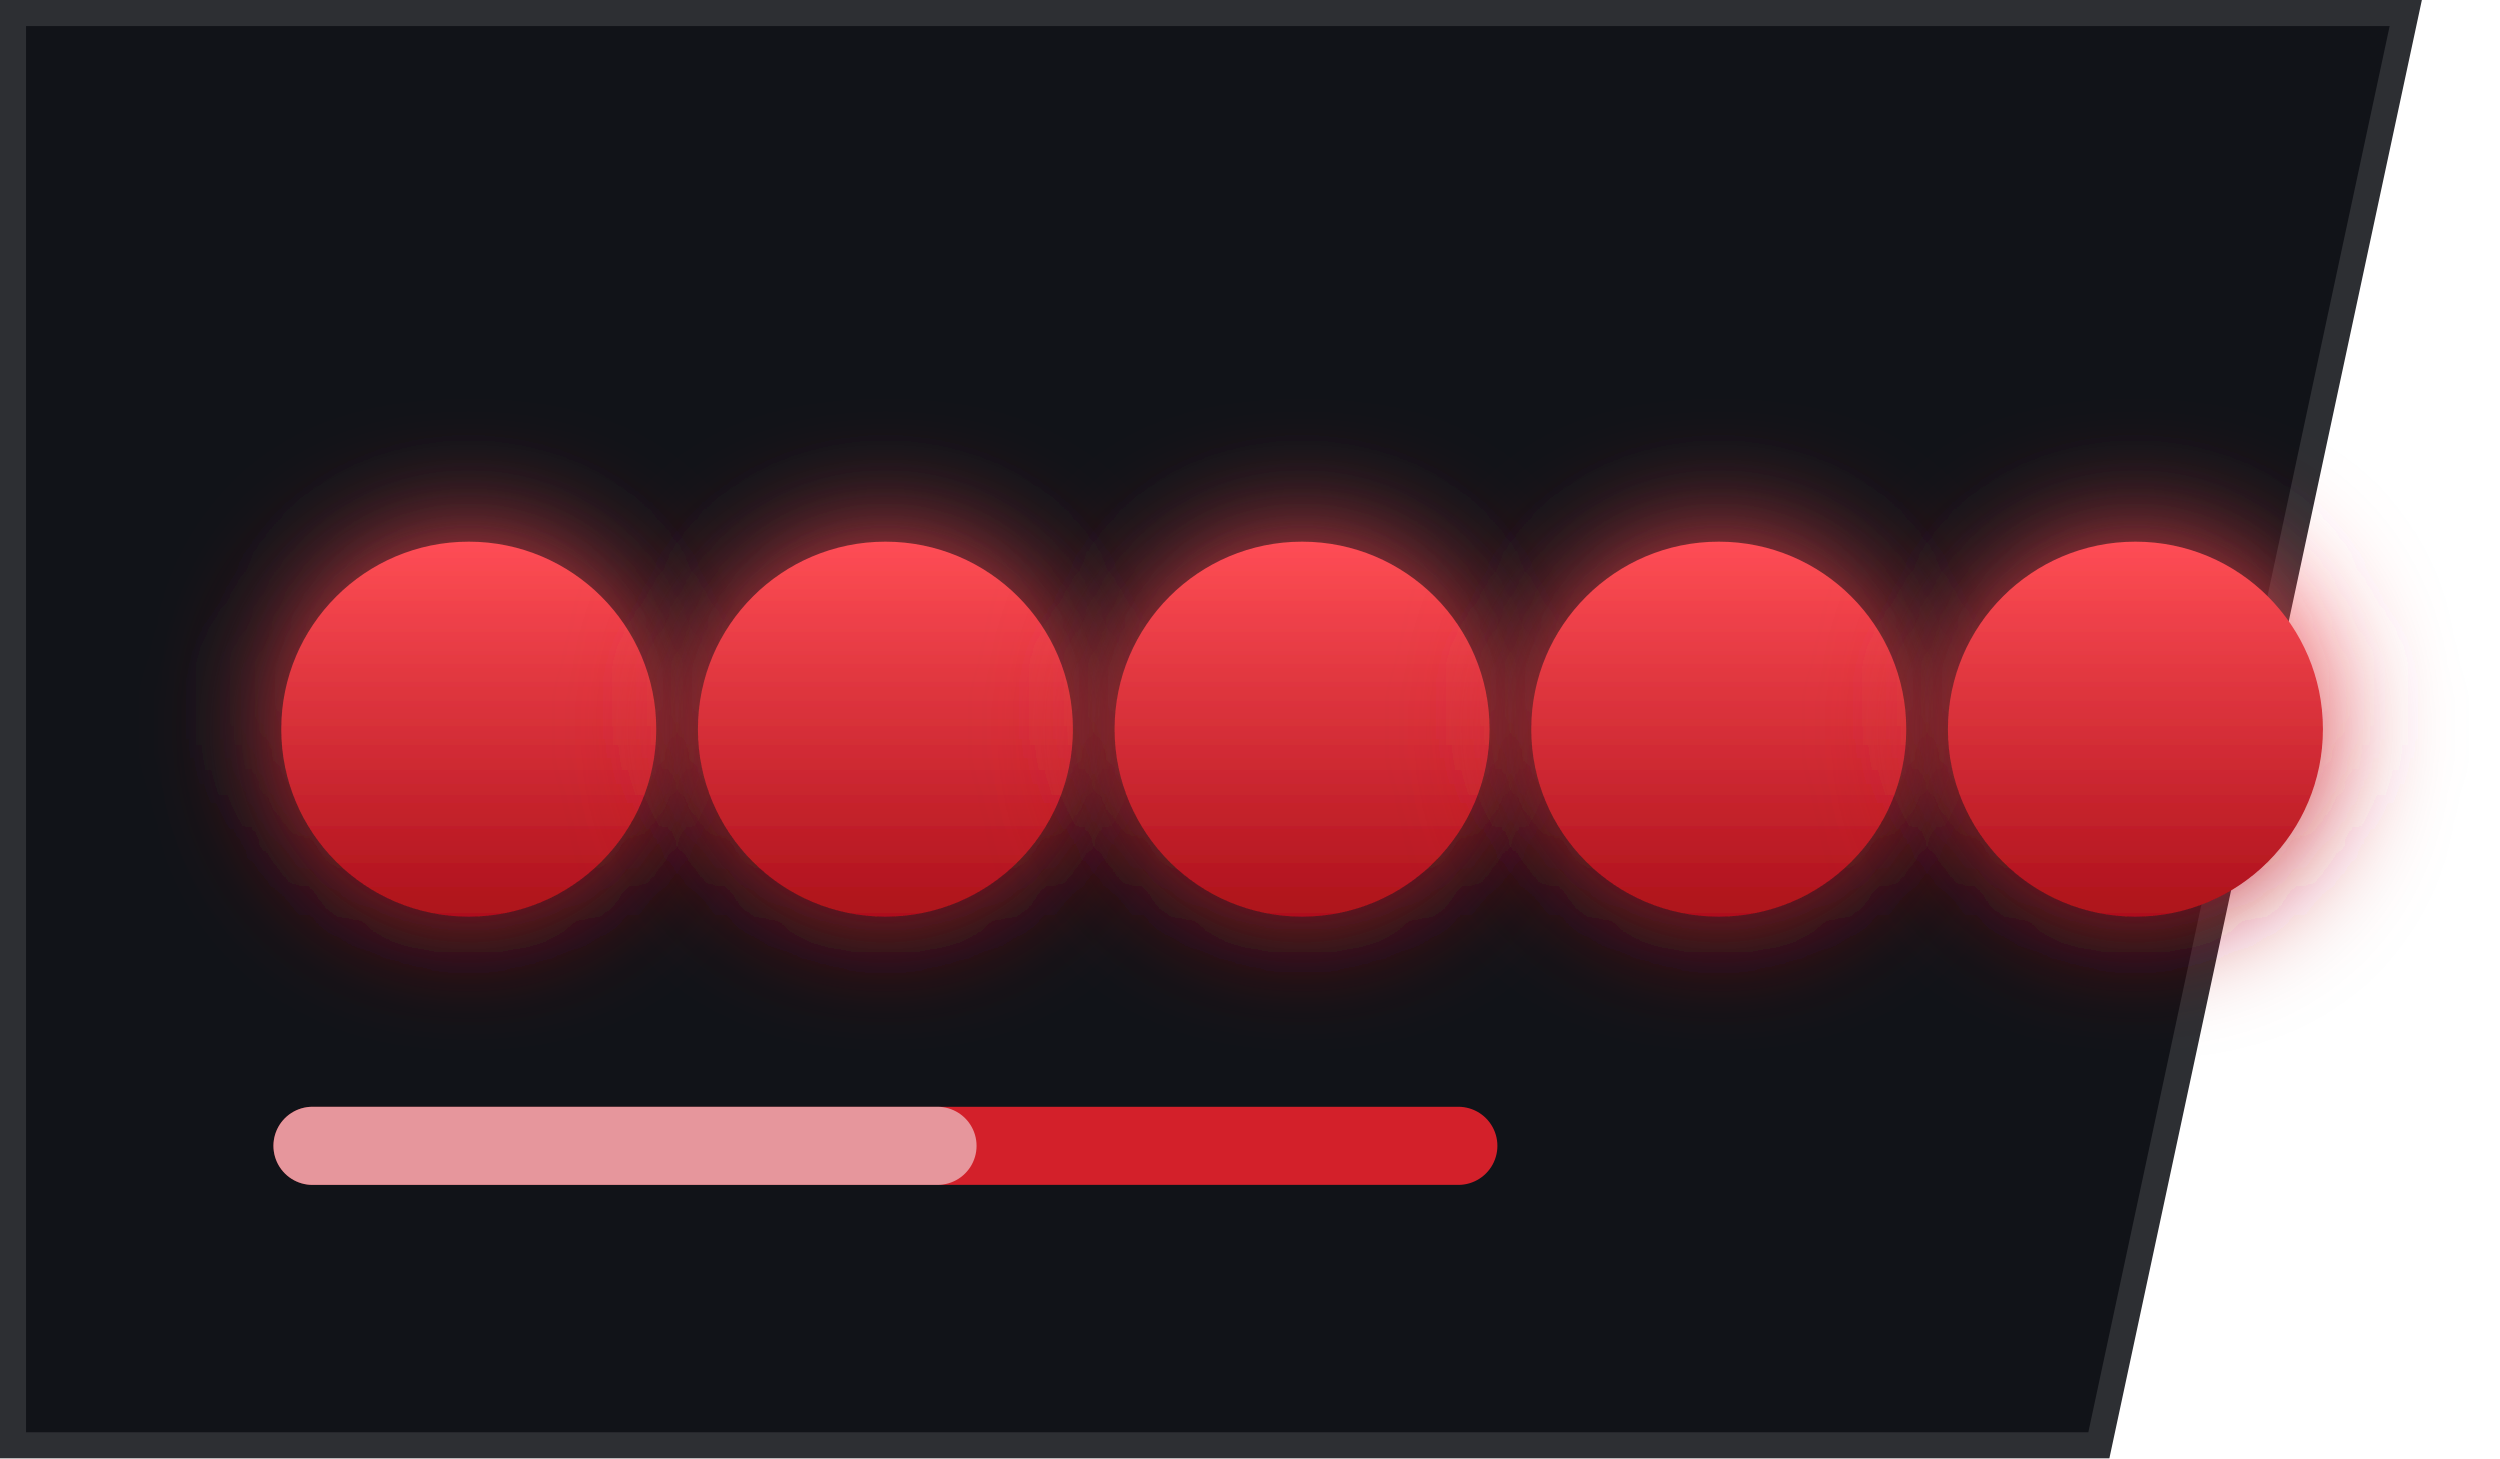
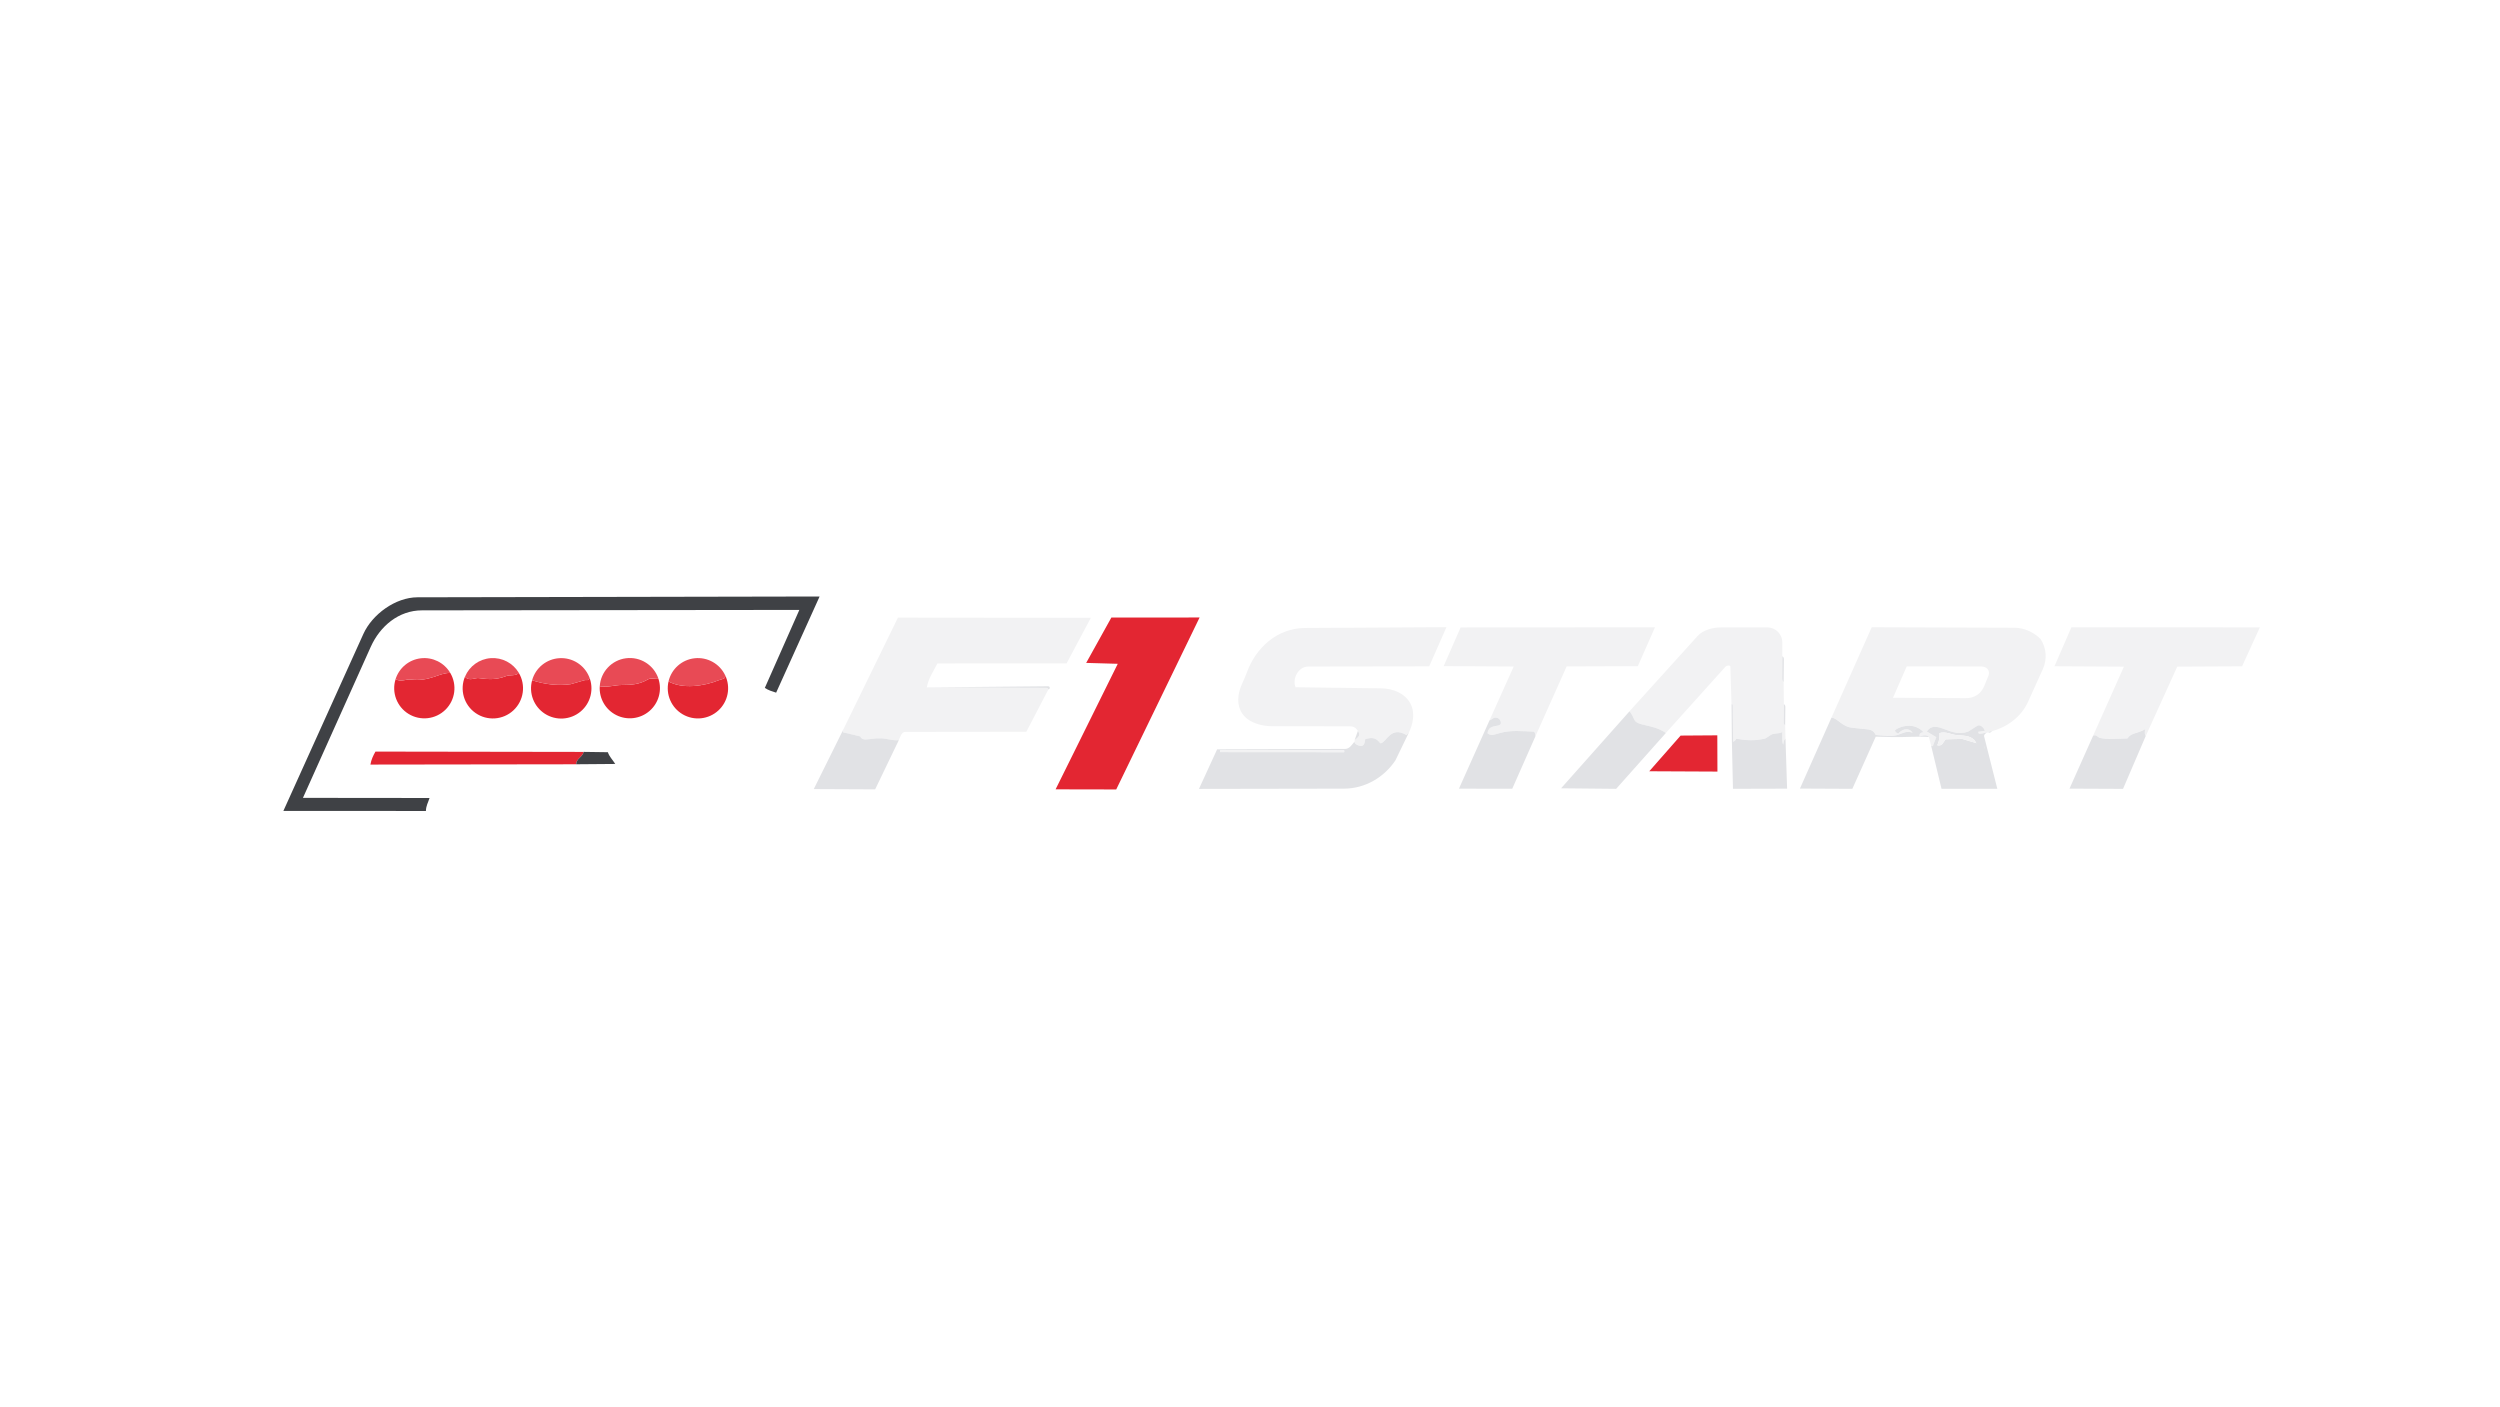
- <svg xmlns="http://www.w3.org/2000/svg" viewBox="0 0 48 28" fill="none" aria-hidden="true">
-   <defs>
-     <linearGradient id="light-on" x1="0" y1="0" x2="0" y2="1">
-       <stop stop-color="#ff4d55" />
-       <stop offset="1" stop-color="#ad111b" />
-     </linearGradient>
-     <filter id="glow" x="-50%" y="-50%" width="200%" height="200%">
-       <feGaussianBlur stdDeviation="1.2" result="blur" />
-       <feMerge>
-         <feMergeNode in="blur" />
-         <feMergeNode in="SourceGraphic" />
-       </feMerge>
-     </filter>
-   </defs>
-   <path d="M0 0 H46.5 L40.5 28 H0 Z" fill="#111318" stroke="rgba(255,255,255,0.12)" stroke-width="1" />
-   <circle cx="9" cy="14" r="3.6" fill="url(#light-on)" filter="url(#glow)" />
-   <circle cx="17" cy="14" r="3.6" fill="url(#light-on)" filter="url(#glow)" />
-   <circle cx="25" cy="14" r="3.6" fill="url(#light-on)" filter="url(#glow)" />
-   <circle cx="33" cy="14" r="3.6" fill="url(#light-on)" filter="url(#glow)" />
-   <circle cx="41" cy="14" r="3.6" fill="url(#light-on)" filter="url(#glow)" />
-   <path d="M6 22 H28" stroke="#f5222d" stroke-width="1.5" stroke-linecap="round" opacity="0.85" />
-   <path d="M6 22 H18" stroke="#f6f7f9" stroke-width="1.5" stroke-linecap="round" opacity="0.55" />
+ <svg xmlns="http://www.w3.org/2000/svg" id="Camada_1" viewBox="0 0 1672 941">
+   <path d="M247.98,432.55l-45.37,101.06,84.67.09c-1.03,3.22-2.34,5.15-2.43,8.68l-95.33-.03,53.51-118.38c5.94-13.14,21.49-24.47,36.16-24.5l268.96-.53-29.07,64.32c-2.79-.89-5.12-1.59-7.57-3.18l23.09-52.17-252.4.29c-15.56.02-28.04,10.6-34.21,24.35Z" fill="#3f4145" />
+   <path d="M390.37,502.87c-.86,3.64-4.98,4.42-5.03,8.28l-137.6.2c.56-3.34,1.74-5.77,3.36-8.69l139.28.22Z" fill="#e32632" />
+   <path d="M311,452.5c2.49,3.37,6.74.69,9.1,1.01,6.73.91,11.85,1.2,18.27-1.3,2.7-1.05,7.02.09,8.57-2.26,4.89,8.17,3.4,18.64-3.56,25.13-6.96,6.49-17.51,7.24-25.32,1.8s-10.75-15.6-7.07-24.38Z" fill="#e32632" />
+   <path d="M301.13,450.03c4.71,7.97,3.39,18.11-3.2,24.61-6.59,6.49-16.76,7.67-24.65,2.84s-11.49-14.41-8.72-23.24c3.64,2.06,7.17-.13,10.05.23,12.75,1.61,18.61-4.45,26.53-4.44Z" fill="#e32632" />
+   <path d="M355.88,454.96c8.49,2.76,17.18,3.83,25.76,2.63l9.35-2.68c.95-.27,1.86.09,2.31-.14.85-.44,1.2-1.56.7-2.21,3.42,8.16,1.12,17.6-5.66,23.29-6.78,5.69-16.48,6.3-23.92,1.51-7.44-4.79-10.9-13.86-8.54-22.39Z" fill="#e32632" />
+   <path d="M447.1,455.75c9.39,5.17,23.51,3.28,33.9-.91,1.91-.77,4.48-.61,4.01-3.2,3.8,8,1.95,17.54-4.57,23.53-6.52,5.99-16.18,7.04-23.83,2.58s-11.5-13.38-9.5-22.01Z" fill="#e32632" />
+   <path d="M440.37,453.97c2.53,7.72.18,16.2-5.97,21.52s-14.88,6.42-22.15,2.81c-7.27-3.61-11.67-11.24-11.14-19.35,5.07,1.02,9.93-.83,14.73-.82,6.6,0,11.9-.42,17.66-3.82,1.75-1.03,5.29,0,6.86-.32Z" fill="#e32632" />
+   <path d="M485.01,451.64c.47,2.59-2.1,2.43-4.01,3.2-10.38,4.19-24.51,6.08-33.9.91,1.94-8.37,8.96-14.59,17.5-15.51,8.54-.92,16.73,3.65,20.41,11.41Z" fill="#e84a55" />
+   <path d="M440.37,453.97c-1.58.32-5.12-.71-6.86.32-5.76,3.41-11.06,3.83-17.66,3.82-4.81,0-9.66,1.84-14.73.82.62-9.64,8-17.48,17.58-18.69,9.58-1.21,18.67,4.54,21.68,13.72Z" fill="#e84a55" />
+   <path d="M394,452.56c.5.65.15,1.77-.7,2.21-.45.23-1.37-.13-2.31.14l-9.35,2.68c-8.58,1.2-17.27.12-25.76-2.63,2.3-8.3,9.61-14.23,18.2-14.77,8.6-.54,16.59,4.42,19.92,12.37Z" fill="#e84a55" />
+   <path d="M301.13,450.03c-7.91,0-13.78,6.05-26.53,4.44-2.88-.36-6.4,1.83-10.05-.23,2.39-7.59,9.01-13.07,16.92-13.98,7.9-.91,15.61,2.92,19.65,9.77Z" fill="#e84a55" />
+   <path d="M346.95,449.95c-1.55,2.36-5.87,1.22-8.57,2.26-6.42,2.49-11.54,2.21-18.27,1.3-2.36-.32-6.61,2.36-9.1-1.01,2.95-7.02,9.59-11.79,17.19-12.33s14.85,3.24,18.76,9.78Z" fill="#e84a55" />
+   <path d="M385.34,511.14c.05-3.85,4.17-4.64,5.03-8.28l16.17.22c.89,2.82,3.03,4.88,4.95,7.85l-26.16.21Z" fill="#3f4145" />
+   <polygon points="705.98 527.91 718.92 501.81 747.56 443.95 726.44 443.35 743.28 413.02 802.29 412.98 746.53 527.99 705.98 527.91" fill="#e32632" />
+   <path d="M619.85,459.76l80.02.28c.86,0,1.2.55,1.26,1.09l-14.73,28.29-81.42.1c-2.21.44-3.12,3.96-3.88,5.53-2.71.21-5.31-.28-8.35-.85-9.47-1.8-15.27,2.83-17.44-1.68l-11.53-2.77c-.2-.6.08-1.46.26-1.93l36.51-74.76,129.01.13-16.22,30.48-86.4.04c-2.68,5.41-5.97,9.85-7.11,16.04Z" fill="#f2f2f3" />
+   <path d="M601.11,495.06l-15.81,32.86-41.05-.19,19.8-39.91c-.18.47-.46,1.33-.26,1.93l11.53,2.77c2.17,4.5,7.96-.12,17.44,1.68,3.03.57,5.64,1.06,8.35.85Z" fill="#e1e2e5" />
+   <path d="M701.14,461.13c-.07-.54-.41-1.09-1.26-1.09l-80.02-.28,81.11-.79c1.08,0,1.26,1.04,1.06,1.45-.17.34-.48.55-.89.72Z" fill="#e1e2e5" />
+   <path d="M1026.89,492.45c.04-.67-.23-3.11-1.17-3.15-7.51-.28-15.19-1.13-22.51.91-3.16.88-5.9,2.29-8.34.19.69-7.23,9.94-2.96,8.84-7.69-.34-1.46-1.83-3-3.8-2.77-1.63.19-2.59,1.69-3.7,1.78l16.15-35.95-46.83-.27,11.33-25.87,129.99-.08-11.47,25.99-47.61.17-20.88,46.72Z" fill="#f2f2f3" />
+   <path d="M1026.89,492.45l-15.5,35.06-35.65-.04,20.47-45.74c1.11-.09,2.07-1.59,3.7-1.78,1.97-.23,3.46,1.31,3.8,2.77,1.1,4.72-8.15.46-8.84,7.69,2.44,2.1,5.18.69,8.34-.19,7.33-2.04,15-1.19,22.51-.91.93.04,1.21,2.48,1.17,3.15Z" fill="#e1e2e5" />
+   <path d="M1435.06,492.27c-.82-1.16-.69-2.42-.43-4.56-4.96,2.99-9.37,2.24-11.86,6.19-6.28.06-12.19.95-18.45-.39-1.08-.23-2.56-2.59-4.46-1.44l20.61-46.21-46.44-.26,11.31-26.05,126.05.04-11.89,26.04-43.36.22-21.07,46.43Z" fill="#f2f2f3" />
+   <path d="M1435.06,492.27l-15.18,35.33-35.8-.16,15.79-35.37c1.9-1.16,3.38,1.2,4.46,1.44,6.26,1.34,12.17.45,18.45.39,2.49-3.95,6.9-3.19,11.86-6.19-.27,2.14-.39,3.4.43,4.56Z" fill="#e1e2e5" />
+   <polygon points="1148.62 516.04 1103.03 515.82 1124 491.96 1148.54 491.79 1148.62 516.04" fill="#e32632" />
+   <path d="M1192.03,438.97l-.07,15.11c0,1.01.43,1.69.94,1.99l.15,14.89-.09,12.12c0,1.01.42,1.69.94,1.97l.24,9.08c-1.3.62-1.16,2.24-1.59,3.92-1.01-2.57-.37-4.85-.6-8.44-2.69,1.48-5.37.43-7.63,1.9l-3.63,2.37c-6.6,1.7-12.93,1.36-19.47.21-.61.99-1.1,1.71-2.17,1.98l-.19-24.67c0-.27-.63-.52-.83-.42l-.76-25.13c-.04-1.18-2.49-.85-3.38.14l-39.81,44.28c-8.18-5.91-18.56-4.55-20.82-8.49-1.21-2.11-1.71-4.22-3.52-6l45.58-50.4c3.76-4.16,10.35-5.76,15.71-5.77l30.66-.02c5.94,0,10.35,4.43,10.33,10.32l-.03,9.04Z" fill="#f2f2f3" />
+   <path d="M1114.11,490.26l-33.23,37.32-36.83-.37,45.72-51.44c1.81,1.78,2.3,3.89,3.52,6,2.27,3.94,12.64,2.57,20.82,8.49Z" fill="#e1e2e5" />
+   <path d="M1194.14,494.12l1.07,33.34-36.2.1-.75-32.56-.21-24.03c.2-.09.83.16.83.42l.19,24.67c1.06-.27,1.55-.99,2.17-1.98,6.54,1.15,12.86,1.49,19.47-.21l3.63-2.37c2.26-1.47,4.94-.41,7.63-1.9.23,3.59-.41,5.87.6,8.44.43-1.68.28-3.3,1.59-3.92Z" fill="#e1e2e5" />
+   <path d="M1192.9,456.07c-.5-.3-.94-.98-.94-1.99l.07-15.11c.61.2,1.03.89,1.02,1.96l-.15,15.15Z" fill="#e1e2e5" />
+   <path d="M1193.91,485.05c-.52-.28-.95-.95-.94-1.97l.09-12.12c.59.22,1,.9.99,1.95l-.14,12.13Z" fill="#e1e2e5" />
+   <path d="M942.25,489.94l-1.54,1.68c-10.58-6.33-13.34,4.65-17.19,5.47-1.2.26-2.18-5.47-10.45-2.73-.35,1.88-.43,4.95-3.39,4.45-1.37-.23-3.43-.93-3.91-2.67.23-.25.12-.91.21-1.18,1.02-.79,2.27-1.75,2.81-2.75.82-1.51-.06-2.33-.65-3.35-1.01-1.75-2.52-3.07-5.21-3.08l-51.93-.09c-5.09,0-10.15-1.07-14.32-3.31-6.61-3.56-9.36-9.97-8.35-17.18.8-5.71,3.6-10,5.59-15.49,5.99-16.55,20.25-29.62,38.94-29.72l94.52-.53-11.53,26.19-80.92.13c-6.55.01-10.82,8.07-8.47,13.85l57.48.74c7.8.1,15.75,3.38,19.36,10.18,3.34,6.29,1.68,13.75-1.06,19.4Z" fill="#f2f2f3" />
+   <path d="M942.25,489.94l-8.97,18.55c-7.49,11.31-20.24,18.93-34.42,18.96l-97,.17,12.16-26.47,85.65-.27c2.97,0,4.73-3.21,6.1-4.73.48,1.74,2.54,2.44,3.91,2.67,2.96.5,3.04-2.57,3.39-4.45,8.27-2.74,9.25,2.99,10.45,2.73,3.85-.82,6.61-11.81,17.19-5.47l1.54-1.68ZM816,501.8v1.2s83,.06,83,.06v-1.2s-83-.06-83-.06Z" fill="#e1e2e5" />
+   <path d="M905.98,494.97l2.16-6.1c.59,1.02,1.46,1.84.65,3.35-.54,1-1.79,1.96-2.81,2.75Z" fill="#e1e2e5" />
+   <rect x="856.9" y="460.93" width="1.2" height="83" transform="translate(354.4088 1359.546) rotate(-89.956)" fill="#f2f2f3" />
+   <path d="M1332.17,489.07c-.75.2-1.83-.17-2.21.93l-.93-.04c-1.84-.07-3.74,1.21-5.67.56.01-.25-.08-.7-.32-1.06l4.47-.67c-.56-2.09-3.18-4.58-5.11-3.35l-6.06,3.84c-12.06,4.6-21.44-9.03-27.68-.06l6.35,3.82-1.98,5.06c-.08.9-.75,1.4-1.5.52l-1.52-5.71c-.41-1.54-4.04-1.34-6.13-.38-.43-2.01.85-2.68,2.61-2.85-7.58-8.35-19-2.19-19.09-1.19-.04.45.71,1.75,2.14,2.18,1.93-2.46,6.42-4.89,9.63-.71-4.23-1.28-6.32.29-9.63,1.42-4.33,1.48-10.51.44-14.99.16-1.11-2.24-2.59-3.47-5.53-3.78l-10.04-1.04c-7.31-.76-9.81-6.47-14.08-6.79l26.9-60.42,95.27.31c6.88.02,13.11,3.1,17.59,7.47,4,6.04,4.61,13.54,1.59,20.21l-9.87,21.83c-4.58,10.13-14.02,16.98-24.19,19.72ZM1327.13,458.67l2.79-6.87c.67-1.65.28-3.35-.71-4.46-.78-.88-2.4-1.61-4.21-1.61l-49.79-.05-9.17,20.99,48.95.24c5.49.03,10-2.97,12.13-8.23Z" fill="#f2f2f3" />
+   <path d="M1289.99,492.92c-7.72-.58-15.63.22-23.98.04l-11.52-.25-15.64,34.86-35.05-.17,21.08-47.45c4.27.32,6.77,6.03,14.08,6.79l10.04,1.04c2.94.31,4.42,1.54,5.53,3.78,4.47.27,10.65,1.31,14.99-.16,3.32-1.13,5.41-2.7,9.63-1.42-3.21-4.18-7.7-1.75-9.63.71-1.42-.43-2.18-1.73-2.14-2.18.08-1,11.51-7.16,19.09,1.19-1.75.17-3.03.84-2.61,2.85,2.1-.96,5.72-1.16,6.13.38Z" fill="#e1e2e5" />
+   <path d="M1329.03,489.96c-.82.27-2.36,1.29-2.02,2.65l8.8,34.96h-37.31s-6.99-28.95-6.99-28.95c.75.88,1.42.37,1.5-.52l1.98-5.06-6.35-3.82c6.25-8.97,15.62,4.66,27.68.06l6.06-3.84c1.94-1.23,4.56,1.26,5.11,3.35l-4.47.67c.24.37.33.81.32,1.06,1.94.64,3.83-.63,5.67-.56ZM1312.31,494.18l9.45,2.84c-2.47-5.12-7.51-4.95-12.72-5.31-3.96-.28-7.67-2.74-11.94-1.42.13,2.57-.06,5.17-1.45,8.16,3.47.95,4.26-2.71,5.56-4l11.09-.27ZM1327.5,499.01l-.02.65v.68s.03.65.03.65l.03-.65v-.68s-.04-.66-.04-.66Z" fill="#e1e2e5" />
+   <path d="M1332.17,489.07c-.46.74-1.35.96-2.21.93.38-1.1,1.46-.73,2.21-.93Z" fill="#e1e2e5" />
+   <path d="M1312.31,494.18l-11.09.27c-1.3,1.29-2.09,4.95-5.56,4,1.39-2.99,1.58-5.59,1.45-8.16,4.27-1.33,7.98,1.14,11.94,1.42,5.2.36,10.25.2,12.72,5.31l-9.45-2.84Z" fill="#f2f2f3" />
+   <polygon points="1327.5 499.01 1327.54 499.67 1327.54 500.34 1327.52 500.99 1327.49 500.34 1327.49 499.66 1327.5 499.01" fill="#f2f2f3" />
</svg>
